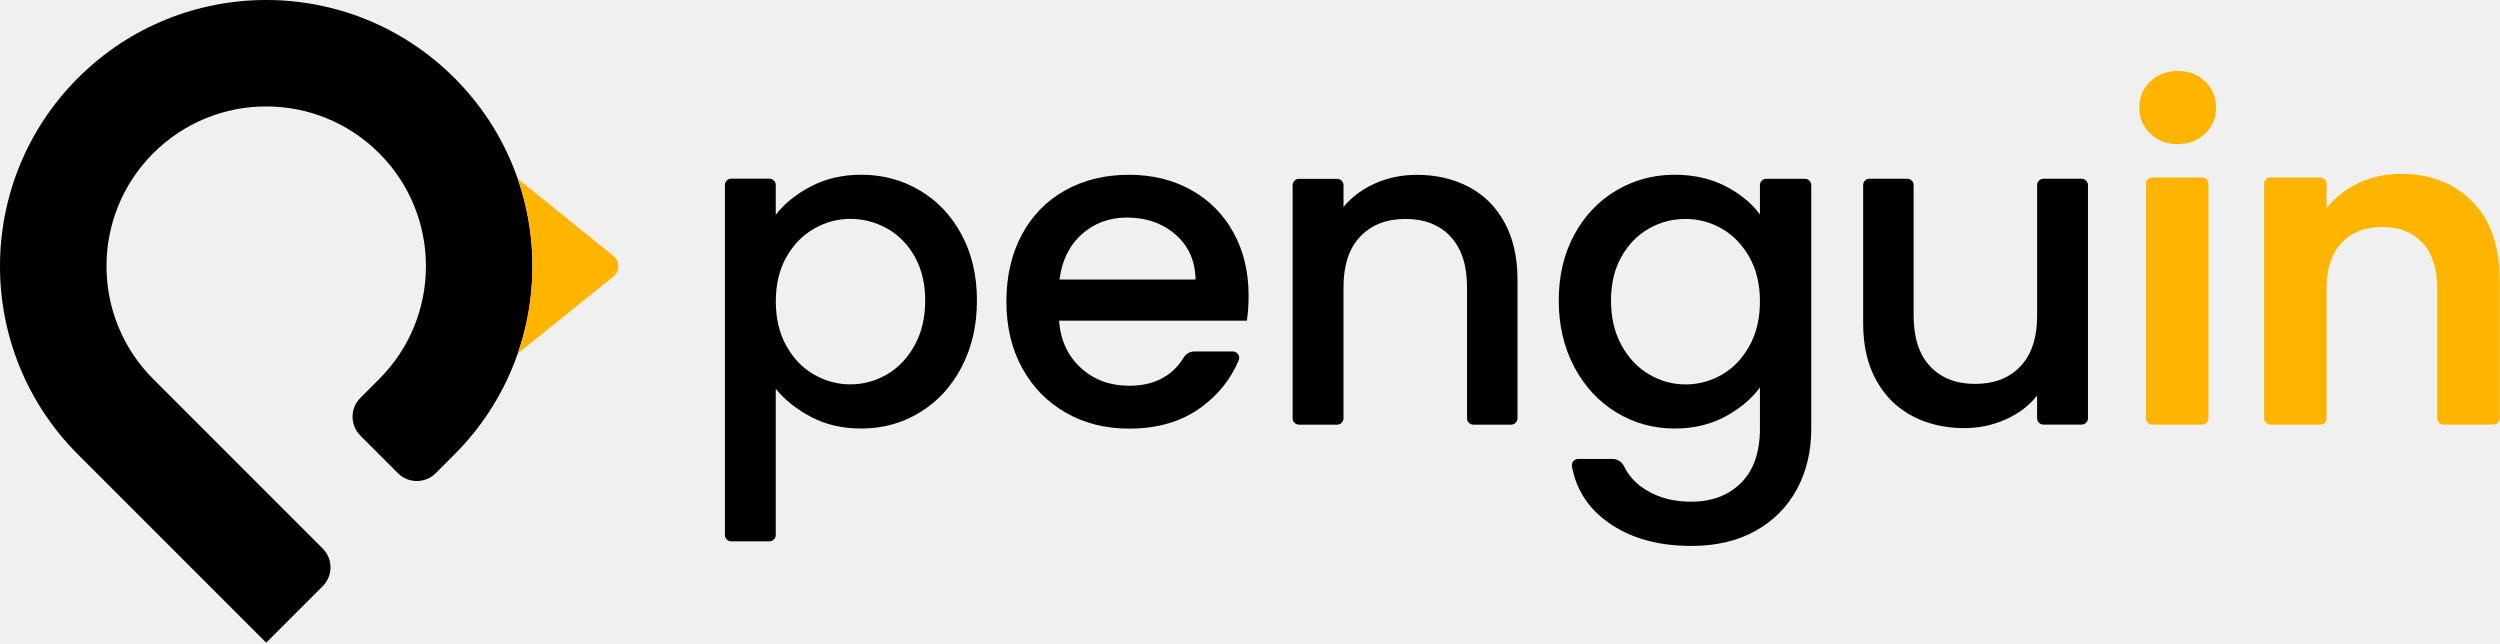
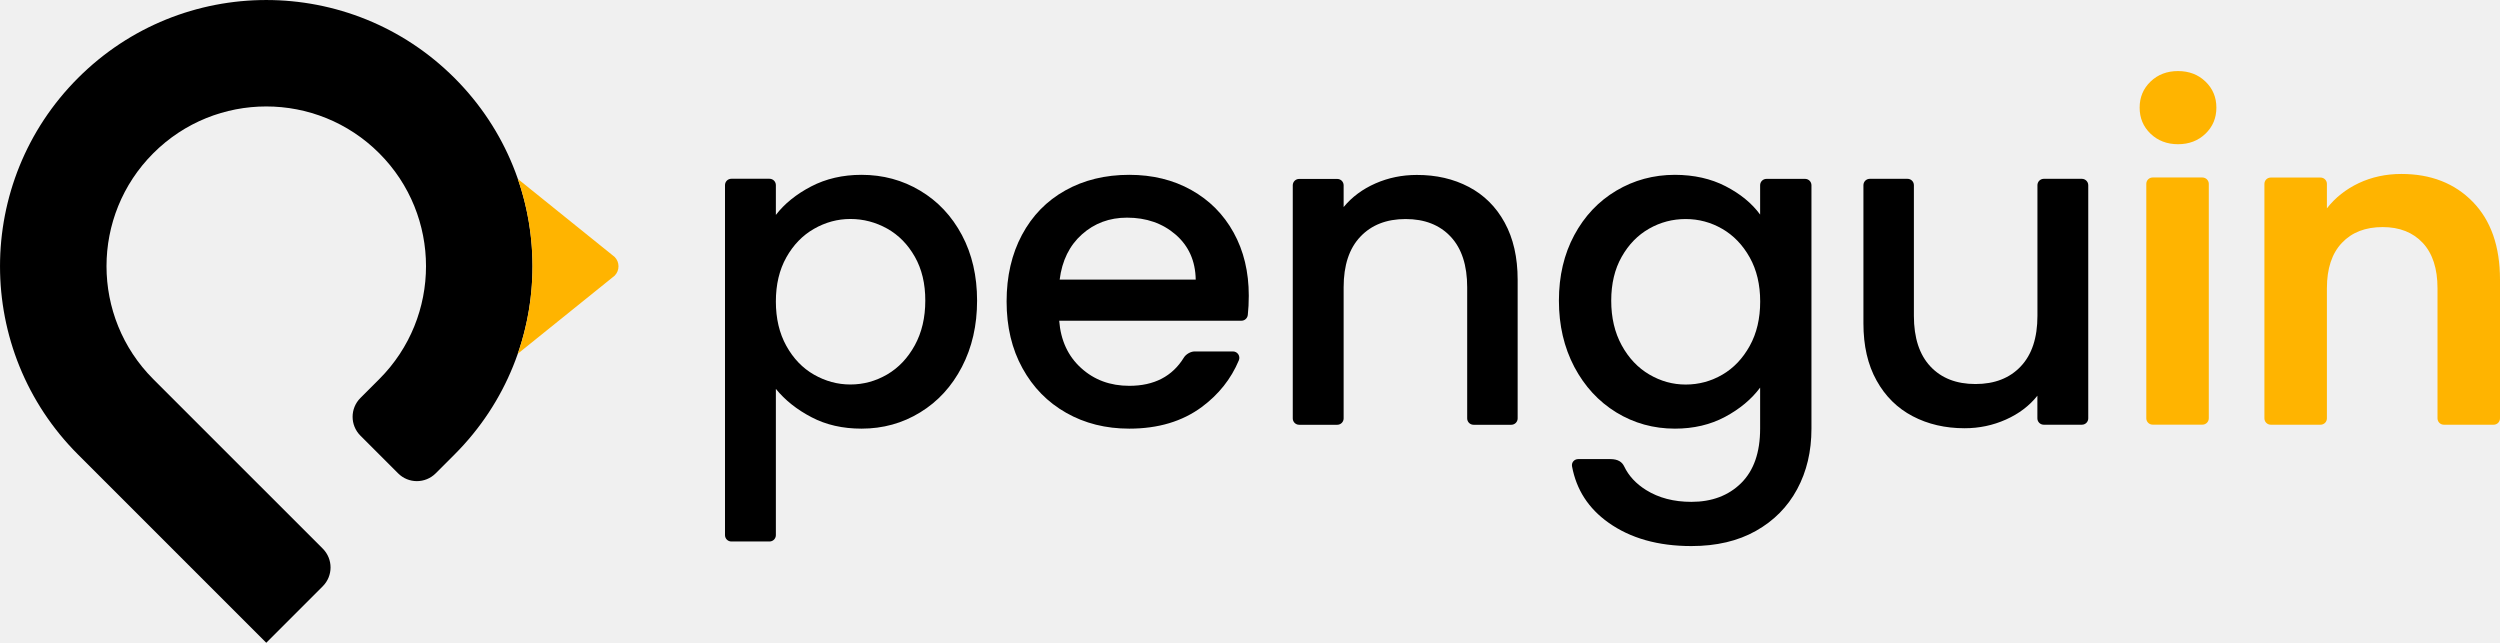
- <svg xmlns="http://www.w3.org/2000/svg" width="2566" height="660" viewBox="0 0 2566 660" fill="none">
-   <g clip-path="url(#clip0_29_45)">
-     <path d="M832.398 191.281C847.661 183.323 864.884 179.343 884.127 179.343C906.101 179.343 926.175 184.748 944.349 195.616C962.522 206.485 976.776 221.629 987.169 241.169C997.562 260.708 1002.73 283.157 1002.73 308.458C1002.73 333.817 997.562 356.445 987.169 376.459C976.776 396.474 962.522 412.034 944.349 423.14C926.175 434.305 906.101 439.829 884.127 439.829C864.884 439.829 847.78 435.968 832.873 428.129C817.907 420.349 805.672 410.668 796.229 399.028V549.107C796.229 552.73 793.319 555.64 789.696 555.64H750.558C746.936 555.64 744.025 552.73 744.025 549.107V189.915C744.025 186.292 746.936 183.382 750.558 183.382H789.696C793.319 183.382 796.229 186.292 796.229 189.915V220.501C805.079 208.979 817.135 199.239 832.398 191.281ZM938.885 263.38C931.698 250.73 922.255 241.109 910.496 234.517C898.737 227.984 886.146 224.658 872.724 224.658C859.599 224.658 847.186 228.043 835.427 234.755C823.668 241.466 814.224 251.265 807.038 264.034C799.852 276.862 796.289 291.947 796.289 309.349C796.289 326.75 799.852 341.954 807.038 354.901C814.224 367.848 823.668 377.707 835.427 384.418C847.186 391.129 859.599 394.514 872.724 394.514C886.146 394.514 898.737 391.069 910.496 384.24C922.255 377.35 931.698 367.373 938.885 354.248C946.071 341.122 949.634 325.859 949.634 308.458C949.634 291.116 946.011 276.09 938.885 263.38Z" fill="black" />
-     <path d="M1279.78 329.125H1087C1088.55 349.259 1096.03 365.472 1109.45 377.647C1122.88 389.882 1139.39 395.939 1158.93 395.939C1184.46 395.939 1203.23 386.199 1215.11 366.779C1217.42 362.978 1221.64 360.721 1226.1 360.721H1265.35C1270.04 360.721 1273.19 365.532 1271.35 369.867C1263.33 388.991 1250.62 404.907 1233.34 417.736C1213.33 432.524 1188.56 439.948 1158.93 439.948C1134.81 439.948 1113.2 434.543 1094.13 423.675C1075.07 412.866 1060.1 397.602 1049.23 377.885C1038.36 358.227 1032.96 335.361 1032.96 309.467C1032.96 283.514 1038.24 260.708 1048.76 240.99C1059.27 221.332 1074.06 206.128 1093.18 195.438C1112.24 184.748 1134.16 179.403 1158.87 179.403C1182.68 179.403 1203.88 184.57 1222.53 194.963C1241.18 205.356 1255.67 219.907 1266.01 238.674C1276.4 257.441 1281.57 279.059 1281.57 303.469C1281.57 312.912 1280.97 321.464 1279.78 329.125ZM1227.11 286.958C1226.81 267.716 1219.92 252.334 1206.5 240.694C1193.07 229.112 1176.45 223.292 1156.61 223.292C1138.61 223.292 1123.17 228.994 1110.34 240.456C1097.52 251.918 1089.91 267.419 1087.48 286.899H1227.11V286.958Z" fill="black" />
-     <path d="M1507.43 191.756C1523.11 200.011 1535.4 212.186 1544.25 228.4C1553.1 244.554 1557.55 264.093 1557.55 287.018V429.317C1557.55 432.939 1554.64 435.849 1551.02 435.849H1512.3C1508.67 435.849 1505.76 432.939 1505.76 429.317V294.798C1505.76 272.23 1500.12 254.888 1488.84 242.831C1477.55 230.775 1462.11 224.717 1442.57 224.717C1423.03 224.717 1407.53 230.775 1396.13 242.831C1384.67 254.888 1378.97 272.23 1378.97 294.798V429.317C1378.97 432.939 1376.06 435.849 1372.43 435.849H1333.29C1329.67 435.849 1326.76 432.939 1326.76 429.317V190.093C1326.76 186.47 1329.67 183.56 1333.29 183.56H1372.43C1376.06 183.56 1378.97 186.47 1378.97 190.093V212.424C1387.52 202.03 1398.45 193.953 1411.69 188.133C1424.99 182.313 1439.07 179.462 1454.03 179.462C1473.87 179.403 1491.69 183.501 1507.43 191.756Z" fill="black" />
-     <path d="M1770.94 191.043C1786.03 198.823 1797.9 208.504 1806.4 220.144V190.034C1806.4 186.411 1809.31 183.501 1812.93 183.501H1852.54C1856.17 183.501 1859.08 186.411 1859.08 190.034V439.888C1859.08 463.11 1854.21 483.778 1844.41 501.951C1834.61 520.124 1820.53 534.378 1802.06 544.771C1783.59 555.164 1761.56 560.331 1735.9 560.331C1701.69 560.331 1673.3 552.314 1650.74 536.278C1630.31 521.787 1617.89 502.663 1613.44 478.848C1612.67 474.809 1615.75 471.068 1619.85 471.068H1655.13C1660.3 471.068 1664.75 474.156 1667.01 478.789C1671.64 488.41 1679.12 496.428 1689.4 502.842C1702.35 510.919 1717.85 514.957 1735.84 514.957C1756.87 514.957 1773.91 508.543 1786.92 495.715C1799.86 482.887 1806.4 464.298 1806.4 439.829V397.721C1797.55 409.599 1785.55 419.636 1770.47 427.713C1755.38 435.79 1738.16 439.829 1718.97 439.829C1697 439.829 1676.93 434.246 1658.75 423.14C1640.58 411.975 1626.27 396.415 1615.7 376.459C1605.18 356.445 1599.9 333.817 1599.9 308.458C1599.9 283.098 1605.18 260.708 1615.7 241.169C1626.21 221.629 1640.58 206.425 1658.75 195.616C1676.93 184.807 1697 179.343 1718.97 179.343C1738.51 179.403 1755.8 183.263 1770.94 191.043ZM1795.65 264.093C1788.46 251.265 1779.08 241.525 1767.5 234.814C1755.92 228.103 1743.38 224.718 1729.96 224.718C1716.54 224.718 1704.01 227.984 1692.43 234.576C1680.85 241.168 1671.46 250.73 1664.28 263.44C1657.09 276.09 1653.53 291.116 1653.53 308.517C1653.53 325.918 1657.09 341.182 1664.28 354.307C1671.46 367.432 1680.91 377.41 1692.67 384.299C1704.42 391.188 1716.84 394.573 1729.96 394.573C1743.38 394.573 1755.92 391.188 1767.5 384.477C1779.08 377.766 1788.46 367.907 1795.65 354.96C1802.83 342.013 1806.4 326.809 1806.4 309.408C1806.4 292.007 1802.83 276.921 1795.65 264.093Z" fill="black" />
-     <path d="M2143.08 190.034V429.257C2143.08 432.88 2140.17 435.79 2136.55 435.79H2097.41C2093.79 435.79 2090.88 432.88 2090.88 429.257V406.036C2082.62 416.429 2071.87 424.565 2058.57 430.504C2045.26 436.443 2031.19 439.413 2016.22 439.413C1996.39 439.413 1978.57 435.315 1962.89 427.06C1947.21 418.804 1934.8 406.63 1925.83 390.416C1916.8 374.262 1912.35 354.723 1912.35 331.798V189.974C1912.35 186.351 1915.26 183.441 1918.88 183.441H1957.6C1961.23 183.441 1964.14 186.351 1964.14 189.974V324.018C1964.14 346.586 1969.78 363.928 1981.06 375.984C1992.35 388.041 2007.79 394.039 2027.33 394.039C2046.87 394.039 2062.37 388.041 2073.77 375.984C2085.23 363.928 2090.93 346.586 2090.93 324.018V189.974C2090.93 186.351 2093.84 183.441 2097.47 183.441H2136.61C2140.17 183.501 2143.08 186.411 2143.08 190.034Z" fill="black" />
-     <path d="M2207.04 137.176C2199.56 129.99 2195.82 121.082 2195.82 110.391C2195.82 99.701 2199.56 90.793 2207.04 83.606C2214.53 76.42 2223.91 72.857 2235.19 72.857C2246.48 72.857 2255.86 76.42 2263.34 83.606C2270.83 90.793 2274.57 99.701 2274.57 110.391C2274.57 121.082 2270.83 129.99 2263.34 137.176C2255.86 144.363 2246.48 147.926 2235.19 147.926C2223.91 147.926 2214.53 144.363 2207.04 137.176Z" fill="#FFB400" />
-     <path d="M2266.79 188.668V429.257C2266.79 432.88 2263.88 435.79 2260.26 435.79H2209.18C2205.56 435.79 2202.65 432.88 2202.65 429.257V188.668C2202.65 185.045 2205.56 182.135 2209.18 182.135H2260.26C2263.88 182.135 2266.79 185.045 2266.79 188.668Z" fill="#FFB400" />
-     <path d="M2537.79 207.079C2556.38 226.143 2565.7 252.809 2565.7 286.958V429.257C2565.7 432.88 2562.79 435.79 2559.17 435.79H2508.09C2504.47 435.79 2501.56 432.88 2501.56 429.257V295.689C2501.56 275.555 2496.51 260.055 2486.47 249.246C2476.38 238.436 2462.66 232.973 2445.26 232.973C2427.56 232.973 2413.6 238.377 2403.39 249.246C2393.17 260.055 2388.06 275.555 2388.06 295.689V429.257C2388.06 432.88 2385.15 435.79 2381.53 435.79H2330.46C2326.83 435.79 2323.92 432.88 2323.92 429.257V188.668C2323.92 185.045 2326.83 182.135 2330.46 182.135H2381.53C2385.15 182.135 2388.06 185.045 2388.06 188.668V213.73C2396.62 202.743 2407.54 194.131 2420.79 187.836C2434.09 181.6 2448.64 178.453 2464.5 178.453C2494.73 178.453 2519.14 188.014 2537.79 207.079Z" fill="#FFB400" />
-     <path d="M447.134 485.737L466.436 466.436C573.16 359.711 573.16 186.708 466.436 80.043C359.712 -26.681 186.708 -26.681 80.043 80.043C-26.681 186.767 -26.681 359.771 80.043 466.436L273.239 659.632L331.204 601.667C341.894 590.977 341.894 573.694 331.204 563.004L157.31 389.11C93.287 325.087 93.287 221.273 157.31 157.25C221.332 93.228 325.146 93.228 389.169 157.25C453.192 221.273 453.192 325.087 389.169 389.11L369.867 408.411C359.177 419.102 359.177 436.384 369.867 447.075L408.53 485.737C419.161 496.368 436.503 496.368 447.134 485.737Z" fill="black" />
-     <path d="M630.768 263.559L531.468 183.56C551.542 241.525 551.542 304.954 531.468 362.918L630.828 282.86C636.054 277.515 636.054 268.844 630.768 263.559Z" fill="#FFB400" />
+ <svg xmlns="http://www.w3.org/2000/svg" version="1.1" id="Layer_1" x="0px" y="0px" style="enable-background:new 0 0 841.89 595.28;" xml:space="preserve" viewBox="204.94 242.1 432 111.07">
+   <style type="text/css">
+ 	.st0{fill:#FFB400;}
+ 	.st1{fill:#FFFFFF;}
+ </style>
+   <g>
+     <g>
+       <g>
+         <path d="M280.23,323.89l3.25-3.25c17.97-17.97,17.97-47.1,0-65.06l0,0c-17.97-17.97-47.1-17.97-65.06,0l0,0     c-17.97,17.97-17.97,47.1,0,65.06l32.53,32.53l9.76-9.76c1.8-1.8,1.8-4.71,0-6.51l-29.28-29.28c-10.78-10.78-10.78-28.26,0-39.04     l0,0c10.78-10.78,28.26-10.78,39.04,0l0,0c10.78,10.78,10.78,28.26,0,39.04l-3.25,3.25c-1.8,1.8-1.8,4.71,0,6.51l6.51,6.51     C275.52,325.69,278.43,325.69,280.23,323.89z" />
+         <path class="st0" d="M311.14,286.49l-16.72-13.47l0,0c3.38,9.76,3.38,20.44,0,30.2h0l16.73-13.48     C312.04,288.84,312.04,287.38,311.14,286.49z" />
+       </g>
+       <g>
+         <path d="M345.1,274.32c2.57-1.34,5.47-2.01,8.71-2.01c3.7,0,7.08,0.91,10.14,2.74c3.06,1.83,5.46,4.38,7.21,7.67     c1.75,3.29,2.62,7.07,2.62,11.33c0,4.27-0.87,8.08-2.62,11.45c-1.75,3.37-4.15,5.99-7.21,7.86c-3.06,1.88-6.44,2.81-10.14,2.81     c-3.24,0-6.12-0.65-8.63-1.97c-2.52-1.31-4.58-2.94-6.17-4.9v25.27c0,0.61-0.49,1.1-1.1,1.1h-6.59c-0.61,0-1.1-0.49-1.1-1.1     v-60.48c0-0.61,0.49-1.1,1.1-1.1h6.59c0.61,0,1.1,0.49,1.1,1.1v5.15C340.5,277.3,342.53,275.66,345.1,274.32z M363.02,286.46     c-1.21-2.13-2.8-3.75-4.78-4.86c-1.98-1.1-4.1-1.66-6.36-1.66c-2.21,0-4.3,0.57-6.28,1.7c-1.98,1.13-3.57,2.78-4.78,4.93     c-1.21,2.16-1.81,4.7-1.81,7.63c0,2.93,0.6,5.49,1.81,7.67c1.21,2.18,2.8,3.84,4.78,4.97c1.98,1.13,4.07,1.7,6.28,1.7     c2.26,0,4.38-0.58,6.36-1.73c1.98-1.16,3.57-2.84,4.78-5.05c1.21-2.21,1.81-4.78,1.81-7.71     C364.84,291.12,364.23,288.59,363.02,286.46z" />
+         <path d="M458.75,274.4c2.64,1.39,4.71,3.44,6.2,6.17c1.49,2.72,2.24,6.01,2.24,9.87v23.96c0,0.61-0.49,1.1-1.1,1.1h-6.52     c-0.61,0-1.1-0.49-1.1-1.1v-22.65c0-3.8-0.95-6.72-2.85-8.75c-1.9-2.03-4.5-3.05-7.79-3.05s-5.9,1.02-7.82,3.05     c-1.93,2.03-2.89,4.95-2.89,8.75v22.65c0,0.61-0.49,1.1-1.1,1.1h-6.59c-0.61,0-1.1-0.49-1.1-1.1v-40.28c0-0.61,0.49-1.1,1.1-1.1     h6.59c0.61,0,1.1,0.49,1.1,1.1v3.76c1.44-1.75,3.28-3.11,5.51-4.09c2.24-0.98,4.61-1.46,7.13-1.46     C453.11,272.32,456.11,273.01,458.75,274.4z" />
+         <path d="M503.12,274.28c2.54,1.31,4.54,2.94,5.97,4.9v-5.07c0-0.61,0.49-1.1,1.1-1.1h6.67c0.61,0,1.1,0.49,1.1,1.1v42.07     c0,3.91-0.82,7.39-2.47,10.45c-1.65,3.06-4.02,5.46-7.13,7.21c-3.11,1.75-6.82,2.62-11.14,2.62c-5.76,0-10.54-1.35-14.34-4.05     c-3.45-2.45-5.54-5.68-6.29-9.71c-0.13-0.69,0.38-1.27,1.08-1.27l5.53,0c1.37,0,2.05,0.53,2.4,1.27     c0.78,1.63,2.04,2.99,3.79,4.08c2.18,1.36,4.79,2.04,7.82,2.04c3.54,0,6.41-1.08,8.6-3.24c2.18-2.16,3.28-5.29,3.28-9.41v-7.09     c-1.49,2-3.51,3.69-6.05,5.05c-2.54,1.36-5.44,2.04-8.67,2.04c-3.7,0-7.08-0.94-10.14-2.81c-3.06-1.88-5.47-4.5-7.25-7.86     c-1.77-3.37-2.66-7.18-2.66-11.45c0-4.27,0.89-8.04,2.66-11.33c1.77-3.29,4.19-5.85,7.25-7.67c3.06-1.82,6.44-2.74,10.14-2.74     C497.66,272.32,500.58,272.97,503.12,274.28z M507.29,286.58c-1.21-2.16-2.79-3.8-4.74-4.93c-1.95-1.13-4.06-1.7-6.32-1.7     c-2.26,0-4.37,0.55-6.32,1.66c-1.95,1.11-3.53,2.72-4.74,4.86c-1.21,2.13-1.81,4.66-1.81,7.59c0,2.93,0.6,5.5,1.81,7.71     c1.21,2.21,2.8,3.89,4.78,5.05c1.98,1.16,4.07,1.73,6.28,1.73c2.26,0,4.37-0.57,6.32-1.7c1.95-1.13,3.53-2.79,4.74-4.97     c1.21-2.18,1.81-4.74,1.81-7.67C509.1,291.28,508.5,288.74,507.29,286.58z" />
+         <path d="M565.79,274.11v40.28c0,0.61-0.49,1.1-1.1,1.1h-6.59c-0.61,0-1.1-0.49-1.1-1.1v-3.91c-1.39,1.75-3.2,3.12-5.44,4.12     s-4.61,1.5-7.13,1.5c-3.34,0-6.34-0.69-8.98-2.08c-2.65-1.39-4.73-3.44-6.24-6.17c-1.52-2.72-2.27-6.01-2.27-9.87v-23.88     c0-0.61,0.49-1.1,1.1-1.1h6.52c0.61,0,1.1,0.49,1.1,1.1v22.57c0,3.8,0.95,6.72,2.85,8.75c1.9,2.03,4.5,3.04,7.79,3.04     c3.29,0,5.9-1.01,7.82-3.04c1.93-2.03,2.89-4.95,2.89-8.75v-22.57c0-0.61,0.49-1.1,1.1-1.1h6.59     C565.3,273.01,565.79,273.5,565.79,274.11z" />
+         <path class="st0" d="M576.56,265.21c-1.26-1.21-1.89-2.71-1.89-4.51c0-1.8,0.63-3.3,1.89-4.51c1.26-1.21,2.84-1.81,4.74-1.81     c1.9,0,3.48,0.6,4.74,1.81c1.26,1.21,1.89,2.71,1.89,4.51c0,1.8-0.63,3.3-1.89,4.51c-1.26,1.21-2.84,1.81-4.74,1.81     C579.4,267.02,577.82,266.41,576.56,265.21z" />
+         <path class="st0" d="M586.62,273.87v40.51c0,0.61-0.49,1.1-1.1,1.1h-8.6c-0.61,0-1.1-0.49-1.1-1.1v-40.51     c0-0.61,0.49-1.1,1.1-1.1h8.6C586.13,272.78,586.62,273.27,586.62,273.87z" />
+         <path class="st0" d="M632.24,276.98c3.13,3.21,4.7,7.7,4.7,13.45v23.96c0,0.61-0.49,1.1-1.1,1.1h-8.6c-0.61,0-1.1-0.49-1.1-1.1     V291.9c0-3.39-0.85-6-2.54-7.82c-1.7-1.82-4.01-2.74-6.94-2.74c-2.98,0-5.33,0.91-7.05,2.74c-1.72,1.82-2.58,4.43-2.58,7.82     v22.49c0,0.61-0.49,1.1-1.1,1.1h-8.6c-0.61,0-1.1-0.49-1.1-1.1v-40.51c0-0.61,0.49-1.1,1.1-1.1h8.6c0.61,0,1.1,0.49,1.1,1.1v4.22     c1.44-1.85,3.28-3.3,5.51-4.36c2.24-1.05,4.69-1.58,7.36-1.58C624.99,272.16,629.11,273.77,632.24,276.98z" />
+         <path d="M419.46,297.52h-31.49c0.26,3.39,1.52,6.12,3.78,8.17c2.26,2.06,5.04,3.08,8.33,3.08c4.29,0,7.44-1.63,9.44-4.89     c0.35-0.57,1.17-1.05,1.85-1.05h6.63c0.79,0,1.32,0.81,1.01,1.54c-1.35,3.22-3.49,5.9-6.4,8.06c-3.37,2.49-7.54,3.74-12.53,3.74     c-4.06,0-7.7-0.91-10.91-2.74c-3.21-1.82-5.73-4.39-7.55-7.71c-1.83-3.31-2.74-7.16-2.74-11.52c0-4.37,0.89-8.21,2.66-11.52     c1.77-3.31,4.26-5.87,7.48-7.67c3.21-1.8,6.9-2.7,11.06-2.7c4.01,0,7.58,0.87,10.71,2.62c3.13,1.75,5.58,4.2,7.32,7.36     c1.75,3.16,2.62,6.8,2.62,10.91c0,1.2-0.06,2.31-0.17,3.33C420.49,297.1,420.02,297.52,419.46,297.52z M411.56,290.43     c-0.05-3.24-1.21-5.83-3.47-7.79c-2.26-1.95-5.06-2.93-8.4-2.93c-3.03,0-5.63,0.96-7.79,2.89c-2.16,1.93-3.44,4.54-3.85,7.82     H411.56z" />
+       </g>
+     </g>
  </g>
-   <defs>
-     <clipPath id="clip0_29_45">
-       <rect width="2565.7" height="659.632" fill="white" />
-     </clipPath>
-   </defs>
</svg>
